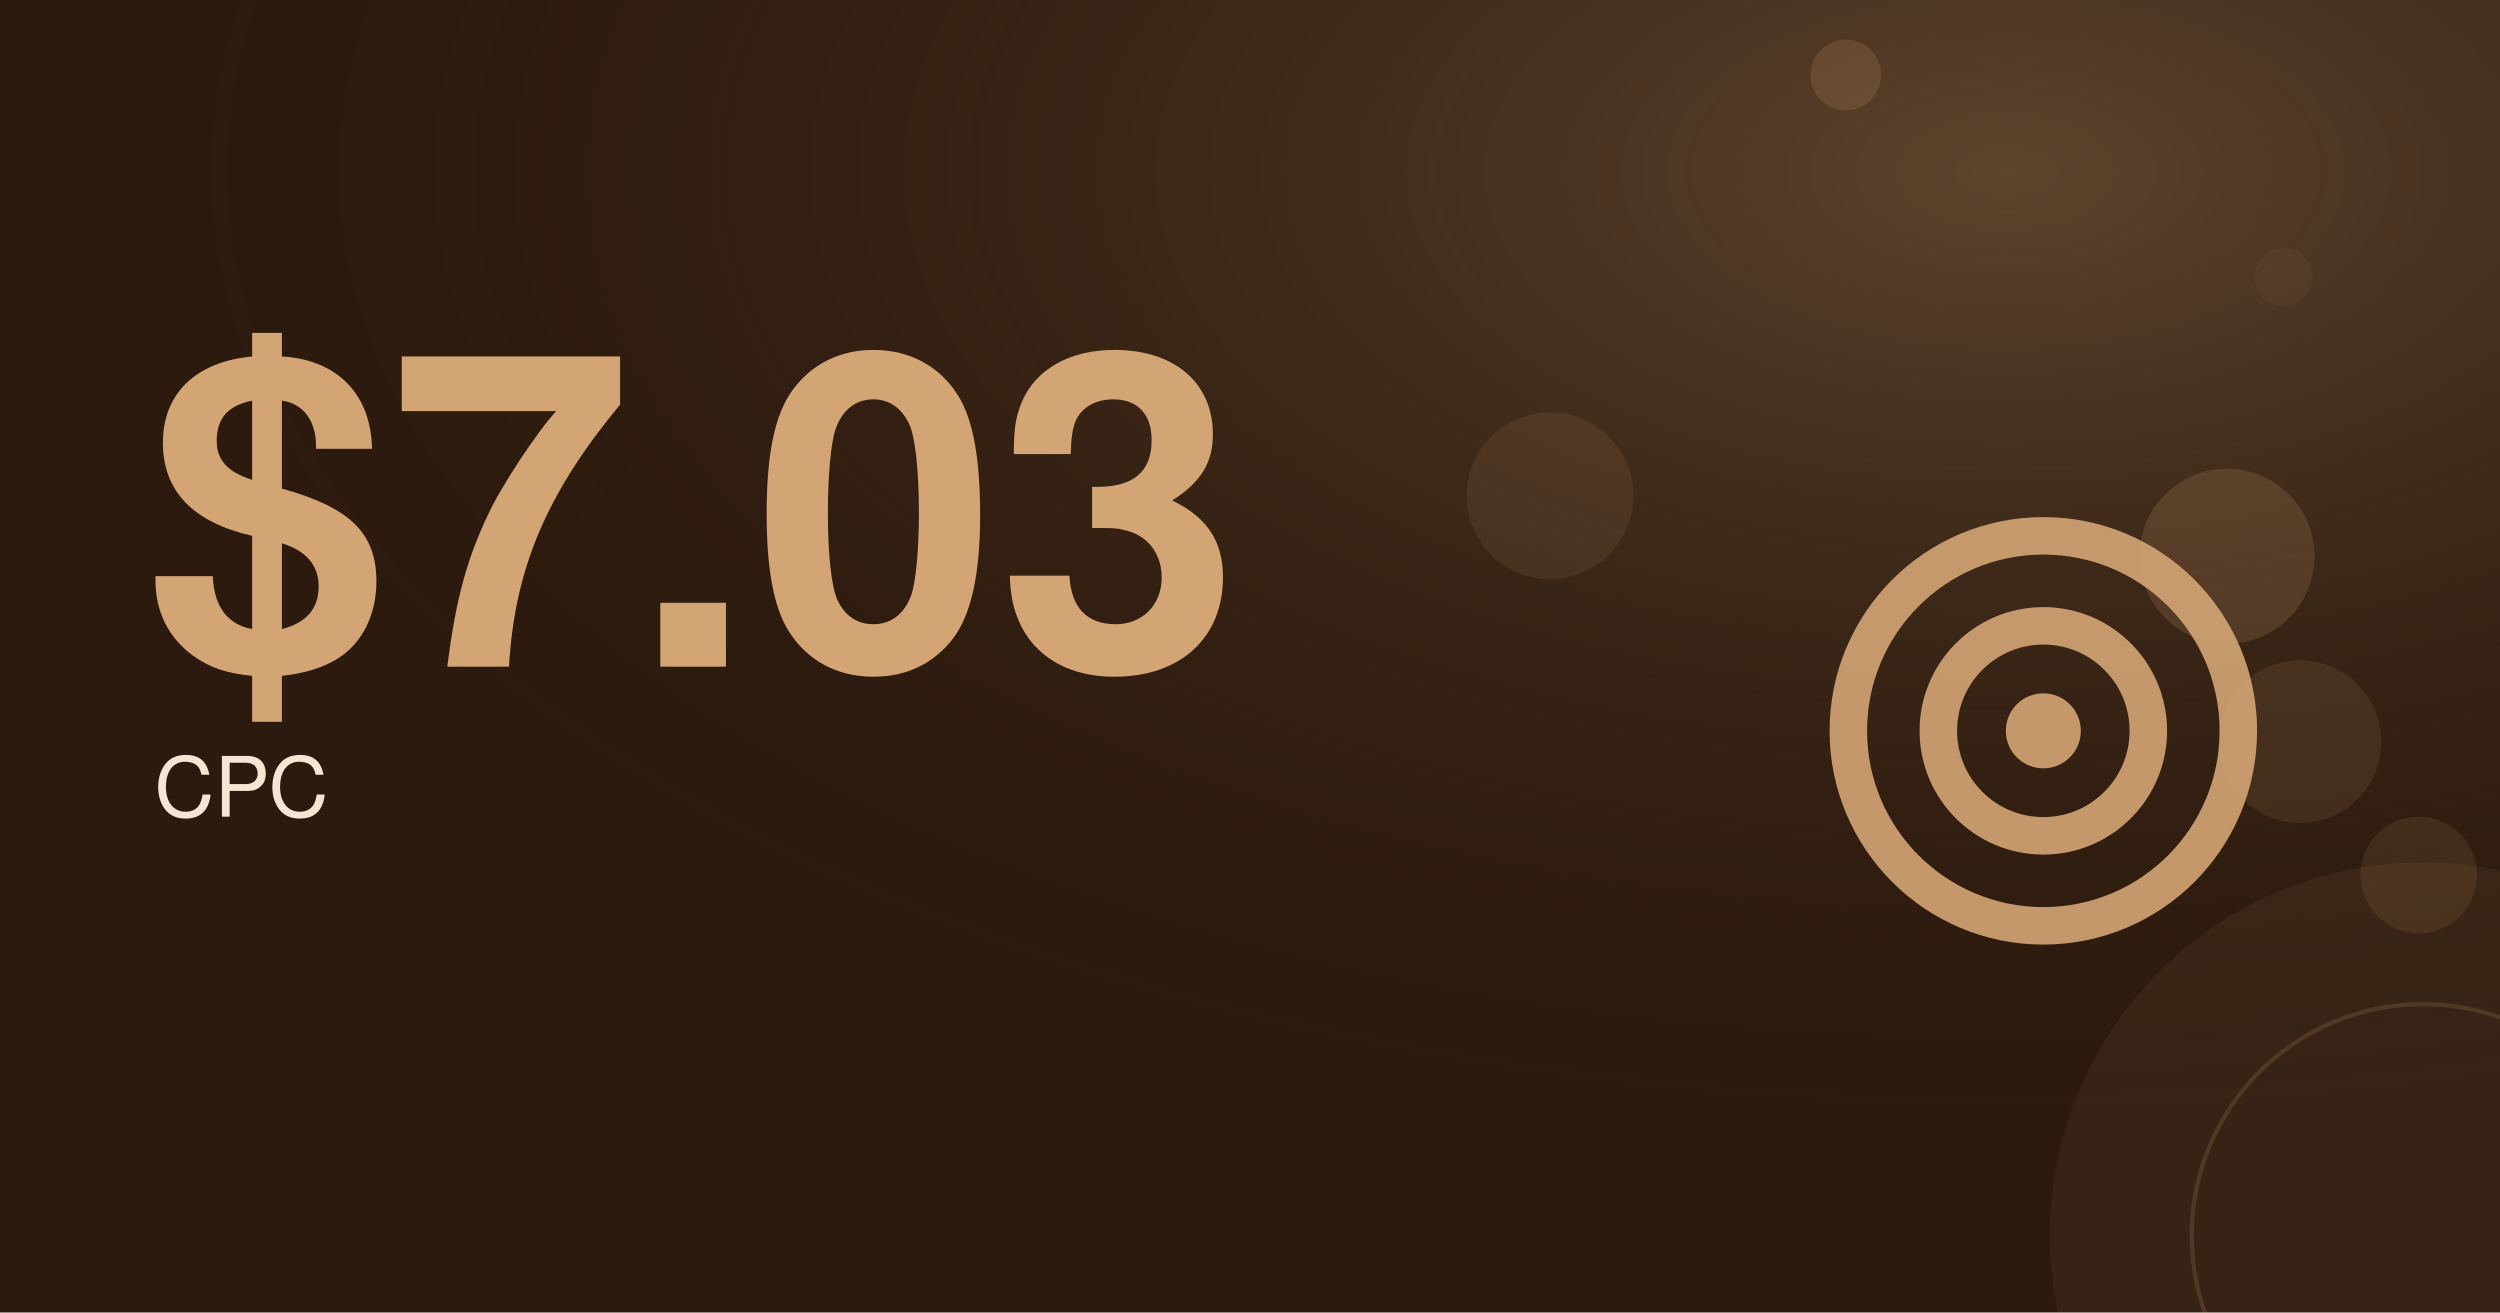
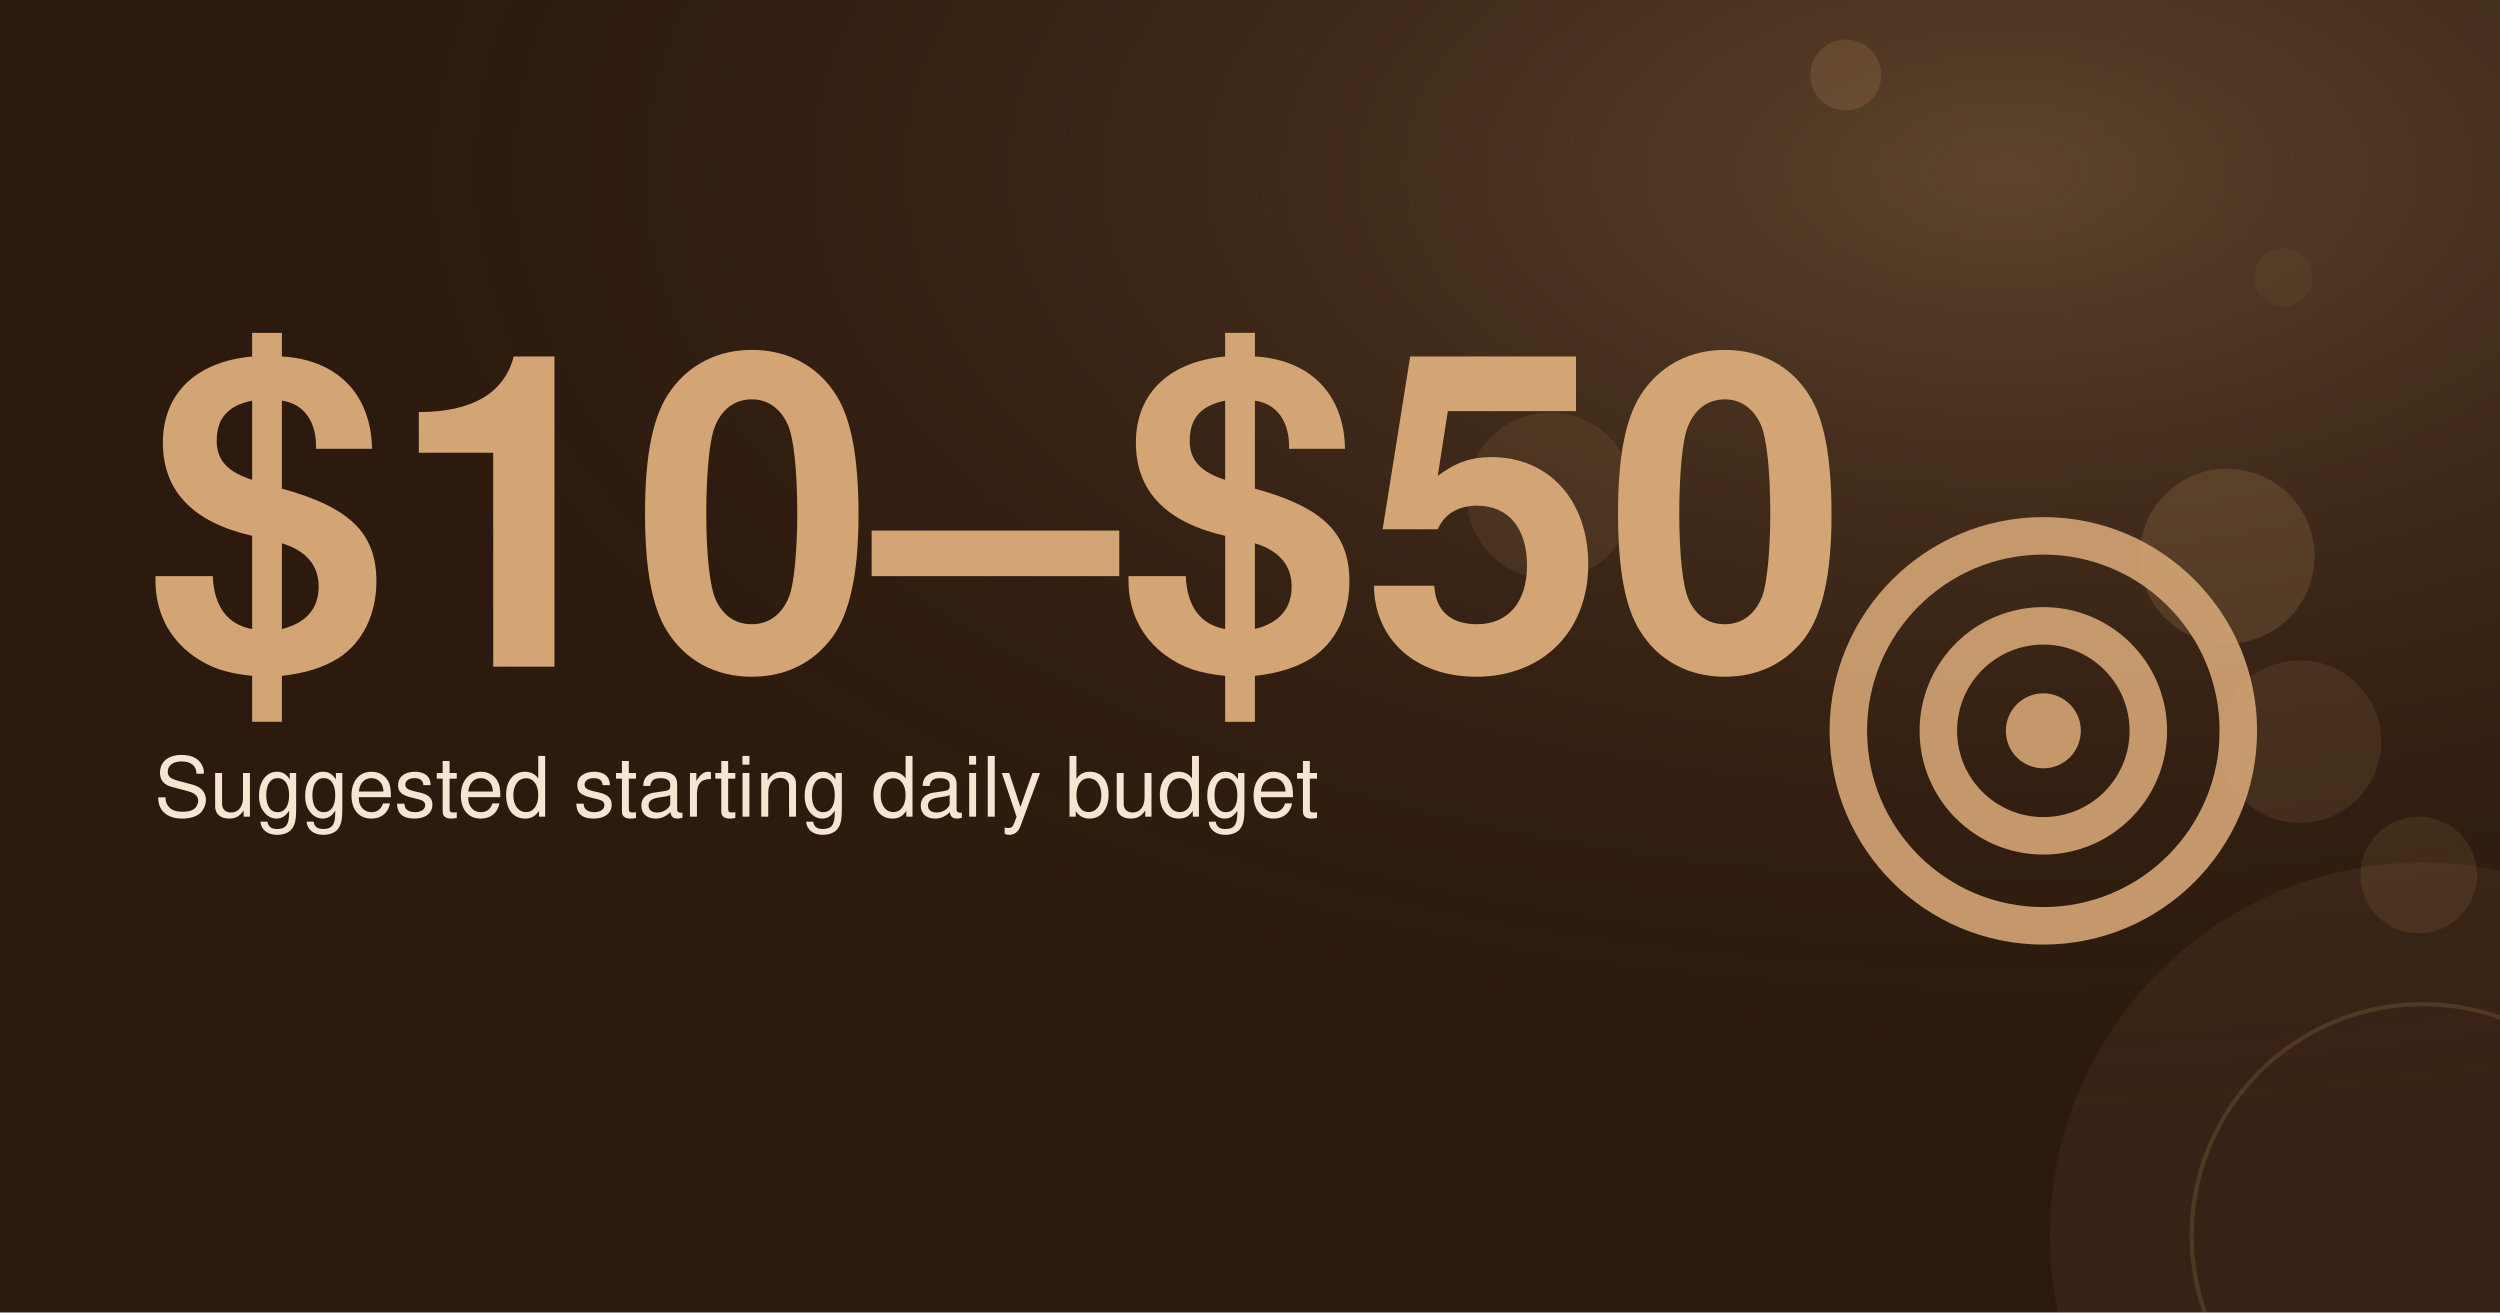
- <svg xmlns="http://www.w3.org/2000/svg" width="1200" height="630" viewBox="0 0 1200 630" role="img" aria-label="Google Ads for Teeth Whitening">
+ <svg xmlns="http://www.w3.org/2000/svg" width="1200" height="630" viewBox="0 0 1200 630" role="img" aria-label="Google Ads for Teeth Whitening: Cost and Rules">
  <defs>
    <radialGradient id="g" cx="80%" cy="13%" r="75%">
      <stop offset="0" stop-color="#d4a574" stop-opacity="0.30" />
      <stop offset="1" stop-color="#2c1a0e" stop-opacity="0" />
    </radialGradient>
  </defs>
  <rect width="1200" height="630" fill="#2c1a0e" />
  <rect width="1200" height="630" fill="url(#g)" />
  <circle cx="1069" cy="267" r="42" fill="#d4a574" fill-opacity="0.17" />
  <circle cx="886" cy="36" r="17" fill="#d4a574" fill-opacity="0.16" />
  <circle cx="1104" cy="356" r="39" fill="#d4a574" fill-opacity="0.11" />
  <circle cx="744" cy="238" r="40" fill="#d4a574" fill-opacity="0.10" />
  <circle cx="1161" cy="420" r="28" fill="#d4a574" fill-opacity="0.11" />
  <circle cx="1096" cy="133" r="14" fill="#d4a574" fill-opacity="0.06" />
  <circle cx="1163" cy="593" r="179" fill="#d4a574" fill-opacity="0.07" />
  <circle cx="1163" cy="593" r="111" fill="none" stroke="#d4a574" stroke-opacity="0.16" stroke-width="2" />
  <g transform="translate(880 250) scale(3.6)" opacity="0.9">
    <circle cx="28" cy="28" r="26" fill="none" stroke="#d4a574" stroke-width="5" />
    <circle cx="28" cy="28" r="14" fill="none" stroke="#d4a574" stroke-width="5" />
    <circle cx="28" cy="28" r="5" fill="#d4a574" />
  </g>
-   <text x="70" y="320" font-family="Helvetica, Arial, sans-serif" font-size="210" font-weight="800" fill="#d4a574">$7.03</text>
-   <text x="74" y="392" font-family="Helvetica, Arial, sans-serif" font-size="40" fill="#f5e6d3">CPC</text>
+   <text x="70" y="320" font-family="Helvetica, Arial, sans-serif" font-size="210" font-weight="800" fill="#d4a574">$10–$50</text>
+   <text x="74" y="392" font-family="Helvetica, Arial, sans-serif" font-size="40" fill="#f5e6d3">Suggested starting daily budget</text>
</svg>
